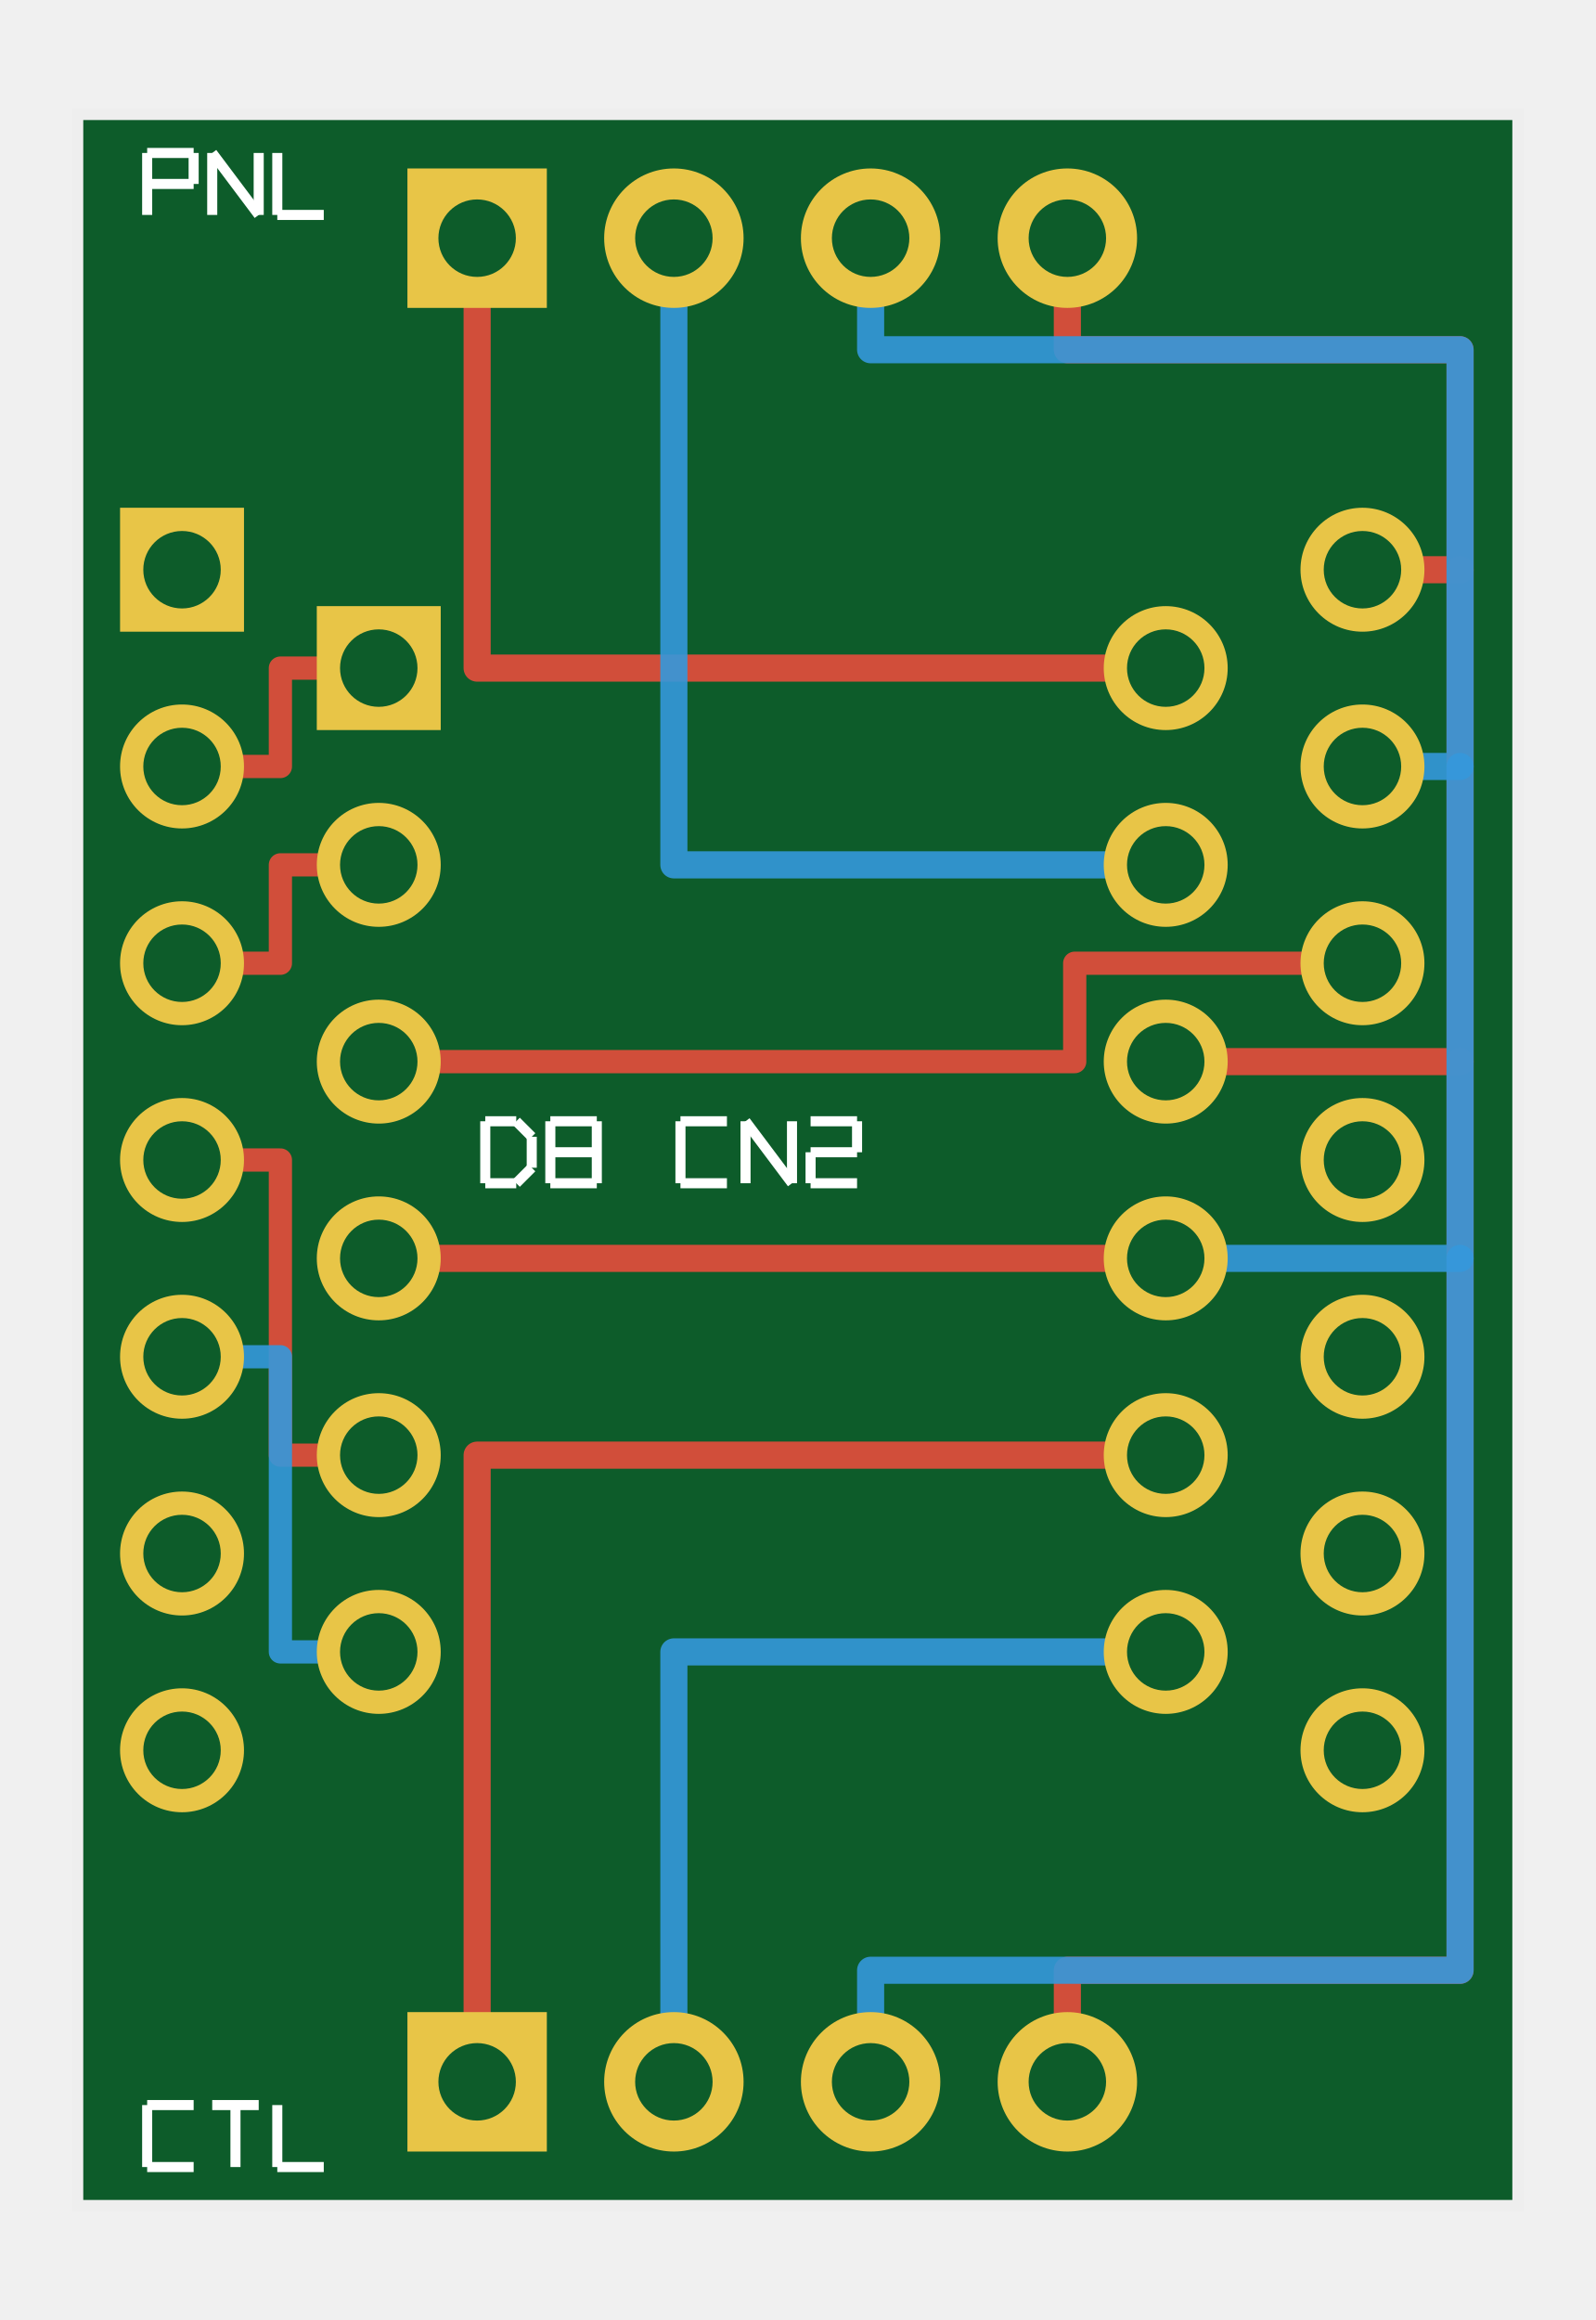
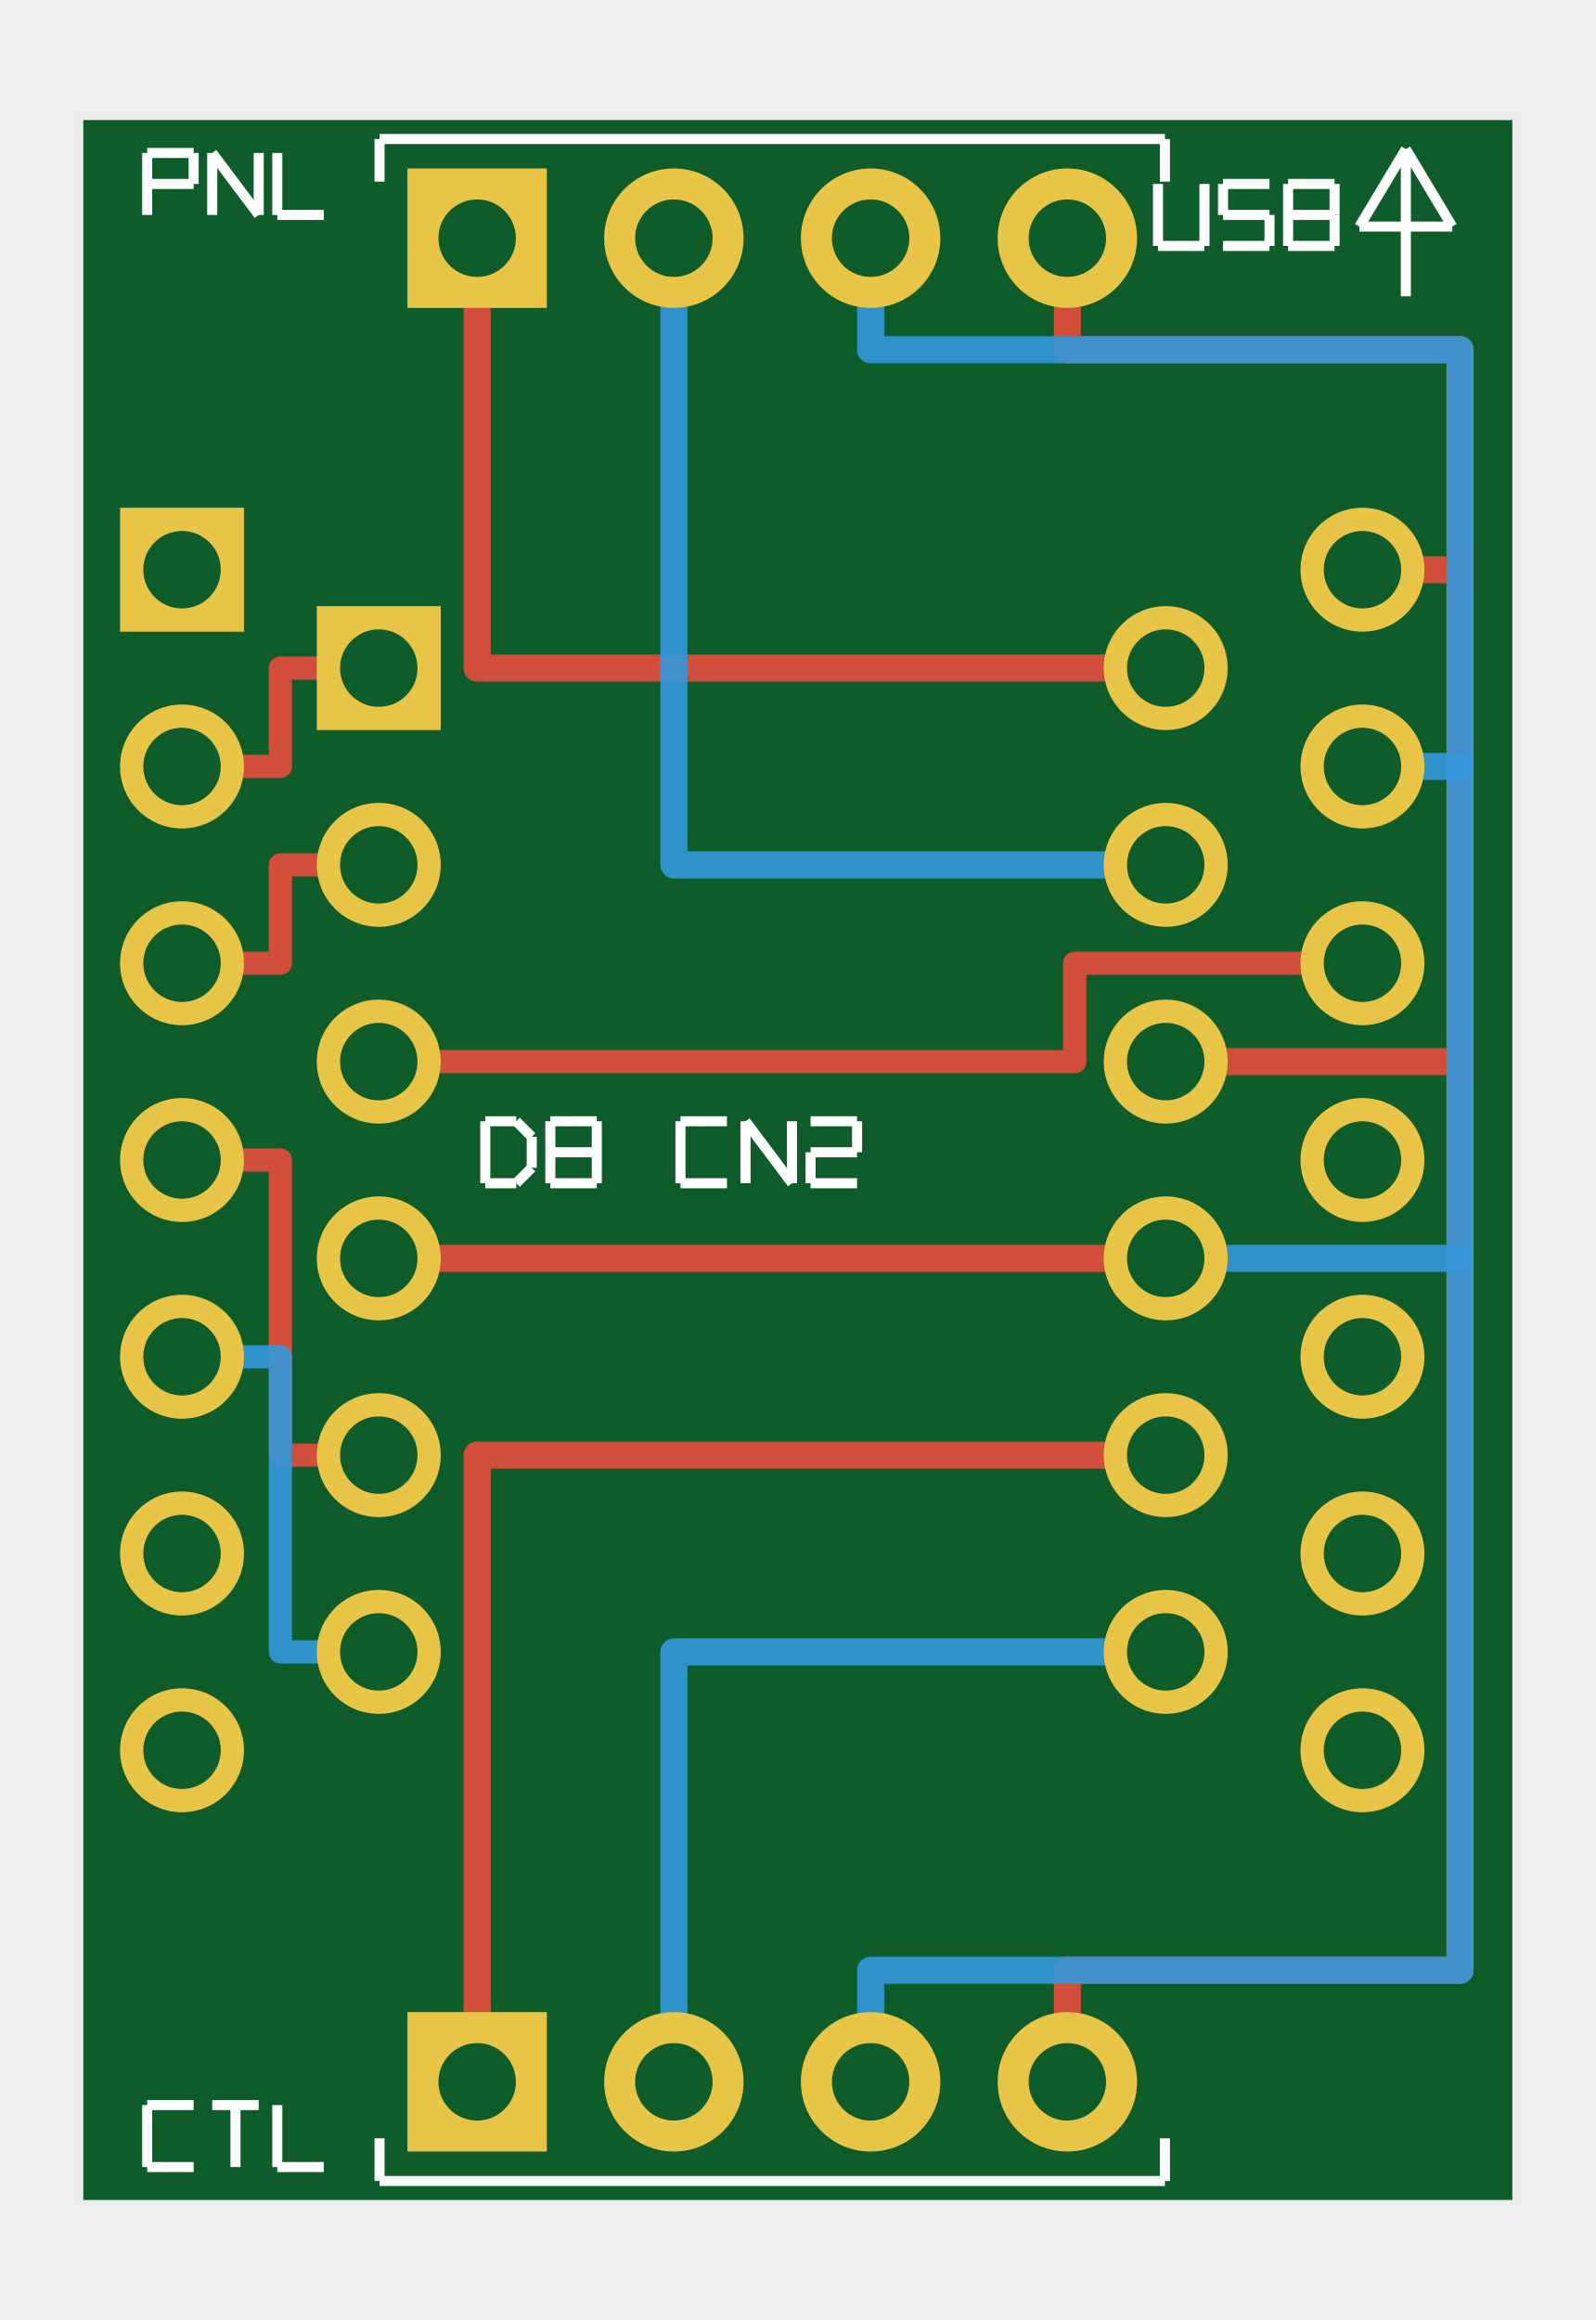
<svg xmlns="http://www.w3.org/2000/svg" width="260" height="378" viewBox="-1 -1 20.6 29.0">
  <rect x="0" y="0" width="18.6" height="27.0" fill="#0d5c2a" stroke="#eee" stroke-width="0.15" />
  <path d="M3.890,7.150 L2.620,7.150 L2.620,8.420 L1.350,8.420" stroke="#e74c3c" stroke-width="0.3" fill="none" stroke-linecap="round" stroke-linejoin="round" opacity="0.9" />
  <path d="M3.890,9.690 L2.620,9.690 L2.620,10.960 L1.350,10.960" stroke="#e74c3c" stroke-width="0.3" fill="none" stroke-linecap="round" stroke-linejoin="round" opacity="0.9" />
  <path d="M3.890,17.310 L2.620,17.310 L2.620,13.500 L1.350,13.500" stroke="#e74c3c" stroke-width="0.3" fill="none" stroke-linecap="round" stroke-linejoin="round" opacity="0.9" />
  <path d="M3.890,19.850 L2.620,19.850 L2.620,16.040 L1.350,16.040" stroke="#3498db" stroke-width="0.3" fill="none" stroke-linecap="round" stroke-linejoin="round" opacity="0.9" />
  <path d="M5.160,1.600 L5.160,7.150 L14.050,7.150" stroke="#e74c3c" stroke-width="0.35" fill="none" stroke-linecap="round" stroke-linejoin="round" opacity="0.9" />
  <path d="M7.700,1.600 L7.700,9.690 L14.050,9.690" stroke="#3498db" stroke-width="0.35" fill="none" stroke-linecap="round" stroke-linejoin="round" opacity="0.9" />
  <path d="M5.160,25.400 L5.160,17.310 L14.050,17.310" stroke="#e74c3c" stroke-width="0.35" fill="none" stroke-linecap="round" stroke-linejoin="round" opacity="0.9" />
  <path d="M7.700,25.400 L7.700,19.850 L14.050,19.850" stroke="#3498db" stroke-width="0.35" fill="none" stroke-linecap="round" stroke-linejoin="round" opacity="0.9" />
  <path d="M12.780,1.600 L12.780,3.040 L17.850,3.040 L17.850,5.880 L16.590,5.880" stroke="#e74c3c" stroke-width="0.35" fill="none" stroke-linecap="round" stroke-linejoin="round" opacity="0.9" />
  <path d="M17.850,5.880 L17.850,12.230 L14.050,12.230" stroke="#e74c3c" stroke-width="0.35" fill="none" stroke-linecap="round" stroke-linejoin="round" opacity="0.9" />
  <path d="M12.780,25.400 L12.780,23.960 L17.850,23.960 L17.850,12.230" stroke="#e74c3c" stroke-width="0.35" fill="none" stroke-linecap="round" stroke-linejoin="round" opacity="0.9" />
  <path d="M10.240,1.600 L10.240,3.040 L17.850,3.040 L17.850,8.420 L16.590,8.420" stroke="#3498db" stroke-width="0.35" fill="none" stroke-linecap="round" stroke-linejoin="round" opacity="0.9" />
  <path d="M17.850,8.420 L17.850,14.770 L14.050,14.770" stroke="#3498db" stroke-width="0.35" fill="none" stroke-linecap="round" stroke-linejoin="round" opacity="0.9" />
  <path d="M10.240,25.400 L10.240,23.960 L17.850,23.960 L17.850,14.770" stroke="#3498db" stroke-width="0.35" fill="none" stroke-linecap="round" stroke-linejoin="round" opacity="0.9" />
  <path d="M14.050,14.770 L3.890,14.770" stroke="#e74c3c" stroke-width="0.35" fill="none" stroke-linecap="round" stroke-linejoin="round" opacity="0.9" />
  <path d="M3.890,12.230 L12.875,12.230 L12.875,10.960 L16.590,10.960" stroke="#e74c3c" stroke-width="0.3" fill="none" stroke-linecap="round" stroke-linejoin="round" opacity="0.9" />
  <rect x="4.260" y="0.700" width="1.800" height="1.800" fill="#e8c547" />
  <circle cx="5.160" cy="1.600" r="0.500" fill="#0d5c2a" />
  <circle cx="7.700" cy="1.600" r="0.900" fill="#e8c547" />
  <circle cx="7.700" cy="1.600" r="0.500" fill="#0d5c2a" />
  <circle cx="10.240" cy="1.600" r="0.900" fill="#e8c547" />
  <circle cx="10.240" cy="1.600" r="0.500" fill="#0d5c2a" />
  <circle cx="12.780" cy="1.600" r="0.900" fill="#e8c547" />
  <circle cx="12.780" cy="1.600" r="0.500" fill="#0d5c2a" />
  <rect x="4.260" y="24.500" width="1.800" height="1.800" fill="#e8c547" />
  <circle cx="5.160" cy="25.400" r="0.500" fill="#0d5c2a" />
  <circle cx="7.700" cy="25.400" r="0.900" fill="#e8c547" />
  <circle cx="7.700" cy="25.400" r="0.500" fill="#0d5c2a" />
  <circle cx="10.240" cy="25.400" r="0.900" fill="#e8c547" />
  <circle cx="10.240" cy="25.400" r="0.500" fill="#0d5c2a" />
  <circle cx="12.780" cy="25.400" r="0.900" fill="#e8c547" />
  <circle cx="12.780" cy="25.400" r="0.500" fill="#0d5c2a" />
  <rect x="0.550" y="5.080" width="1.600" height="1.600" fill="#e8c547" />
  <circle cx="1.350" cy="5.880" r="0.500" fill="#0d5c2a" />
  <circle cx="1.350" cy="8.420" r="0.800" fill="#e8c547" />
  <circle cx="1.350" cy="8.420" r="0.500" fill="#0d5c2a" />
  <circle cx="1.350" cy="10.960" r="0.800" fill="#e8c547" />
  <circle cx="1.350" cy="10.960" r="0.500" fill="#0d5c2a" />
  <circle cx="1.350" cy="13.500" r="0.800" fill="#e8c547" />
  <circle cx="1.350" cy="13.500" r="0.500" fill="#0d5c2a" />
  <circle cx="1.350" cy="16.040" r="0.800" fill="#e8c547" />
  <circle cx="1.350" cy="16.040" r="0.500" fill="#0d5c2a" />
  <circle cx="1.350" cy="18.580" r="0.800" fill="#e8c547" />
  <circle cx="1.350" cy="18.580" r="0.500" fill="#0d5c2a" />
  <circle cx="1.350" cy="21.120" r="0.800" fill="#e8c547" />
  <circle cx="1.350" cy="21.120" r="0.500" fill="#0d5c2a" />
  <circle cx="16.590" cy="5.880" r="0.800" fill="#e8c547" />
  <circle cx="16.590" cy="5.880" r="0.500" fill="#0d5c2a" />
  <circle cx="16.590" cy="8.420" r="0.800" fill="#e8c547" />
  <circle cx="16.590" cy="8.420" r="0.500" fill="#0d5c2a" />
  <circle cx="16.590" cy="10.960" r="0.800" fill="#e8c547" />
  <circle cx="16.590" cy="10.960" r="0.500" fill="#0d5c2a" />
  <circle cx="16.590" cy="13.500" r="0.800" fill="#e8c547" />
  <circle cx="16.590" cy="13.500" r="0.500" fill="#0d5c2a" />
  <circle cx="16.590" cy="16.040" r="0.800" fill="#e8c547" />
  <circle cx="16.590" cy="16.040" r="0.500" fill="#0d5c2a" />
  <circle cx="16.590" cy="18.580" r="0.800" fill="#e8c547" />
  <circle cx="16.590" cy="18.580" r="0.500" fill="#0d5c2a" />
  <circle cx="16.590" cy="21.120" r="0.800" fill="#e8c547" />
  <circle cx="16.590" cy="21.120" r="0.500" fill="#0d5c2a" />
  <rect x="3.090" y="6.350" width="1.600" height="1.600" fill="#e8c547" />
  <circle cx="3.890" cy="7.150" r="0.500" fill="#0d5c2a" />
  <circle cx="3.890" cy="9.690" r="0.800" fill="#e8c547" />
  <circle cx="3.890" cy="9.690" r="0.500" fill="#0d5c2a" />
  <circle cx="3.890" cy="12.230" r="0.800" fill="#e8c547" />
  <circle cx="3.890" cy="12.230" r="0.500" fill="#0d5c2a" />
  <circle cx="3.890" cy="14.770" r="0.800" fill="#e8c547" />
  <circle cx="3.890" cy="14.770" r="0.500" fill="#0d5c2a" />
  <circle cx="3.890" cy="17.310" r="0.800" fill="#e8c547" />
  <circle cx="3.890" cy="17.310" r="0.500" fill="#0d5c2a" />
  <circle cx="3.890" cy="19.850" r="0.800" fill="#e8c547" />
  <circle cx="3.890" cy="19.850" r="0.500" fill="#0d5c2a" />
  <circle cx="14.050" cy="7.150" r="0.800" fill="#e8c547" />
  <circle cx="14.050" cy="7.150" r="0.500" fill="#0d5c2a" />
  <circle cx="14.050" cy="9.690" r="0.800" fill="#e8c547" />
  <circle cx="14.050" cy="9.690" r="0.500" fill="#0d5c2a" />
  <circle cx="14.050" cy="12.230" r="0.800" fill="#e8c547" />
  <circle cx="14.050" cy="12.230" r="0.500" fill="#0d5c2a" />
  <circle cx="14.050" cy="14.770" r="0.800" fill="#e8c547" />
  <circle cx="14.050" cy="14.770" r="0.500" fill="#0d5c2a" />
  <circle cx="14.050" cy="17.310" r="0.800" fill="#e8c547" />
  <circle cx="14.050" cy="17.310" r="0.500" fill="#0d5c2a" />
  <circle cx="14.050" cy="19.850" r="0.800" fill="#e8c547" />
  <circle cx="14.050" cy="19.850" r="0.500" fill="#0d5c2a" />
+   <line x1="3.900" y1="0.320" x2="14.040" y2="0.320" stroke="#fff" stroke-width="0.13" />
+   <line x1="3.900" y1="0.320" x2="3.900" y2="0.870" stroke="#fff" stroke-width="0.13" />
+   <line x1="14.040" y1="0.320" x2="14.040" y2="0.870" stroke="#fff" stroke-width="0.13" />
+   <line x1="3.900" y1="26.680" x2="14.040" y2="26.680" stroke="#fff" stroke-width="0.13" />
+   <line x1="3.900" y1="26.680" x2="3.900" y2="26.130" stroke="#fff" stroke-width="0.13" />
+   <line x1="14.040" y1="26.680" x2="14.040" y2="26.130" stroke="#fff" stroke-width="0.13" />
+   <line x1="17.150" y1="0.450" x2="16.550" y2="1.450" stroke="#fff" stroke-width="0.13" />
+   <line x1="17.150" y1="0.450" x2="17.750" y2="1.450" stroke="#fff" stroke-width="0.13" />
+   <line x1="16.550" y1="1.450" x2="17.750" y2="1.450" stroke="#fff" stroke-width="0.13" />
+   <line x1="17.150" y1="0.450" x2="17.150" y2="2.350" stroke="#fff" stroke-width="0.13" />
  <line x1="0.900" y1="1.300" x2="0.900" y2="0.500" stroke="#fff" stroke-width="0.13" />
  <line x1="0.900" y1="0.500" x2="1.500" y2="0.500" stroke="#fff" stroke-width="0.13" />
  <line x1="1.500" y1="0.500" x2="1.500" y2="0.900" stroke="#fff" stroke-width="0.13" />
  <line x1="1.500" y1="0.900" x2="0.900" y2="0.900" stroke="#fff" stroke-width="0.13" />
  <line x1="1.740" y1="1.300" x2="1.740" y2="0.500" stroke="#fff" stroke-width="0.13" />
  <line x1="1.740" y1="0.500" x2="2.340" y2="1.300" stroke="#fff" stroke-width="0.13" />
  <line x1="2.340" y1="1.300" x2="2.340" y2="0.500" stroke="#fff" stroke-width="0.13" />
  <line x1="2.580" y1="0.500" x2="2.580" y2="1.300" stroke="#fff" stroke-width="0.13" />
  <line x1="2.580" y1="1.300" x2="3.180" y2="1.300" stroke="#fff" stroke-width="0.13" />
  <line x1="1.500" y1="25.700" x2="0.900" y2="25.700" stroke="#fff" stroke-width="0.13" />
  <line x1="0.900" y1="25.700" x2="0.900" y2="26.500" stroke="#fff" stroke-width="0.13" />
  <line x1="0.900" y1="26.500" x2="1.500" y2="26.500" stroke="#fff" stroke-width="0.13" />
  <line x1="1.740" y1="25.700" x2="2.340" y2="25.700" stroke="#fff" stroke-width="0.13" />
  <line x1="2.040" y1="25.700" x2="2.040" y2="26.500" stroke="#fff" stroke-width="0.13" />
  <line x1="2.580" y1="25.700" x2="2.580" y2="26.500" stroke="#fff" stroke-width="0.13" />
  <line x1="2.580" y1="26.500" x2="3.180" y2="26.500" stroke="#fff" stroke-width="0.13" />
  <line x1="5.265" y1="13.800" x2="5.265" y2="13.000" stroke="#fff" stroke-width="0.13" />
  <line x1="5.265" y1="13.000" x2="5.665" y2="13.000" stroke="#fff" stroke-width="0.13" />
  <line x1="5.665" y1="13.000" x2="5.865" y2="13.200" stroke="#fff" stroke-width="0.13" />
  <line x1="5.865" y1="13.200" x2="5.865" y2="13.600" stroke="#fff" stroke-width="0.13" />
  <line x1="5.865" y1="13.600" x2="5.665" y2="13.800" stroke="#fff" stroke-width="0.13" />
  <line x1="5.665" y1="13.800" x2="5.265" y2="13.800" stroke="#fff" stroke-width="0.13" />
  <line x1="6.105" y1="13.800" x2="6.105" y2="13.000" stroke="#fff" stroke-width="0.13" />
  <line x1="6.105" y1="13.000" x2="6.705" y2="13.000" stroke="#fff" stroke-width="0.13" />
  <line x1="6.705" y1="13.000" x2="6.705" y2="13.800" stroke="#fff" stroke-width="0.13" />
  <line x1="6.705" y1="13.800" x2="6.105" y2="13.800" stroke="#fff" stroke-width="0.13" />
  <line x1="6.105" y1="13.400" x2="6.705" y2="13.400" stroke="#fff" stroke-width="0.13" />
  <line x1="8.385" y1="13.000" x2="7.785" y2="13.000" stroke="#fff" stroke-width="0.13" />
  <line x1="7.785" y1="13.000" x2="7.785" y2="13.800" stroke="#fff" stroke-width="0.13" />
  <line x1="7.785" y1="13.800" x2="8.385" y2="13.800" stroke="#fff" stroke-width="0.13" />
  <line x1="8.625" y1="13.800" x2="8.625" y2="13.000" stroke="#fff" stroke-width="0.13" />
  <line x1="8.625" y1="13.000" x2="9.225" y2="13.800" stroke="#fff" stroke-width="0.13" />
  <line x1="9.225" y1="13.800" x2="9.225" y2="13.000" stroke="#fff" stroke-width="0.13" />
  <line x1="9.465" y1="13.000" x2="10.065" y2="13.000" stroke="#fff" stroke-width="0.13" />
  <line x1="10.065" y1="13.000" x2="10.065" y2="13.400" stroke="#fff" stroke-width="0.13" />
  <line x1="10.065" y1="13.400" x2="9.465" y2="13.400" stroke="#fff" stroke-width="0.13" />
  <line x1="9.465" y1="13.400" x2="9.465" y2="13.800" stroke="#fff" stroke-width="0.13" />
  <line x1="9.465" y1="13.800" x2="10.065" y2="13.800" stroke="#fff" stroke-width="0.13" />
+   <line x1="13.950" y1="0.900" x2="13.950" y2="1.700" stroke="#fff" stroke-width="0.13" />
+   <line x1="13.950" y1="1.700" x2="14.550" y2="1.700" stroke="#fff" stroke-width="0.13" />
+   <line x1="14.550" y1="1.700" x2="14.550" y2="0.900" stroke="#fff" stroke-width="0.13" />
+   <line x1="15.390" y1="0.900" x2="14.790" y2="0.900" stroke="#fff" stroke-width="0.13" />
+   <line x1="14.790" y1="0.900" x2="14.790" y2="1.300" stroke="#fff" stroke-width="0.13" />
+   <line x1="14.790" y1="1.300" x2="15.390" y2="1.300" stroke="#fff" stroke-width="0.13" />
+   <line x1="15.390" y1="1.300" x2="15.390" y2="1.700" stroke="#fff" stroke-width="0.13" />
+   <line x1="15.390" y1="1.700" x2="14.790" y2="1.700" stroke="#fff" stroke-width="0.13" />
+   <line x1="15.630" y1="1.700" x2="15.630" y2="0.900" stroke="#fff" stroke-width="0.13" />
+   <line x1="15.630" y1="0.900" x2="16.230" y2="0.900" stroke="#fff" stroke-width="0.13" />
+   <line x1="16.230" y1="0.900" x2="16.230" y2="1.300" stroke="#fff" stroke-width="0.13" />
+   <line x1="15.630" y1="1.300" x2="16.230" y2="1.300" stroke="#fff" stroke-width="0.13" />
+   <line x1="16.230" y1="1.300" x2="16.230" y2="1.700" stroke="#fff" stroke-width="0.13" />
+   <line x1="15.630" y1="1.700" x2="16.230" y2="1.700" stroke="#fff" stroke-width="0.13" />
</svg>
